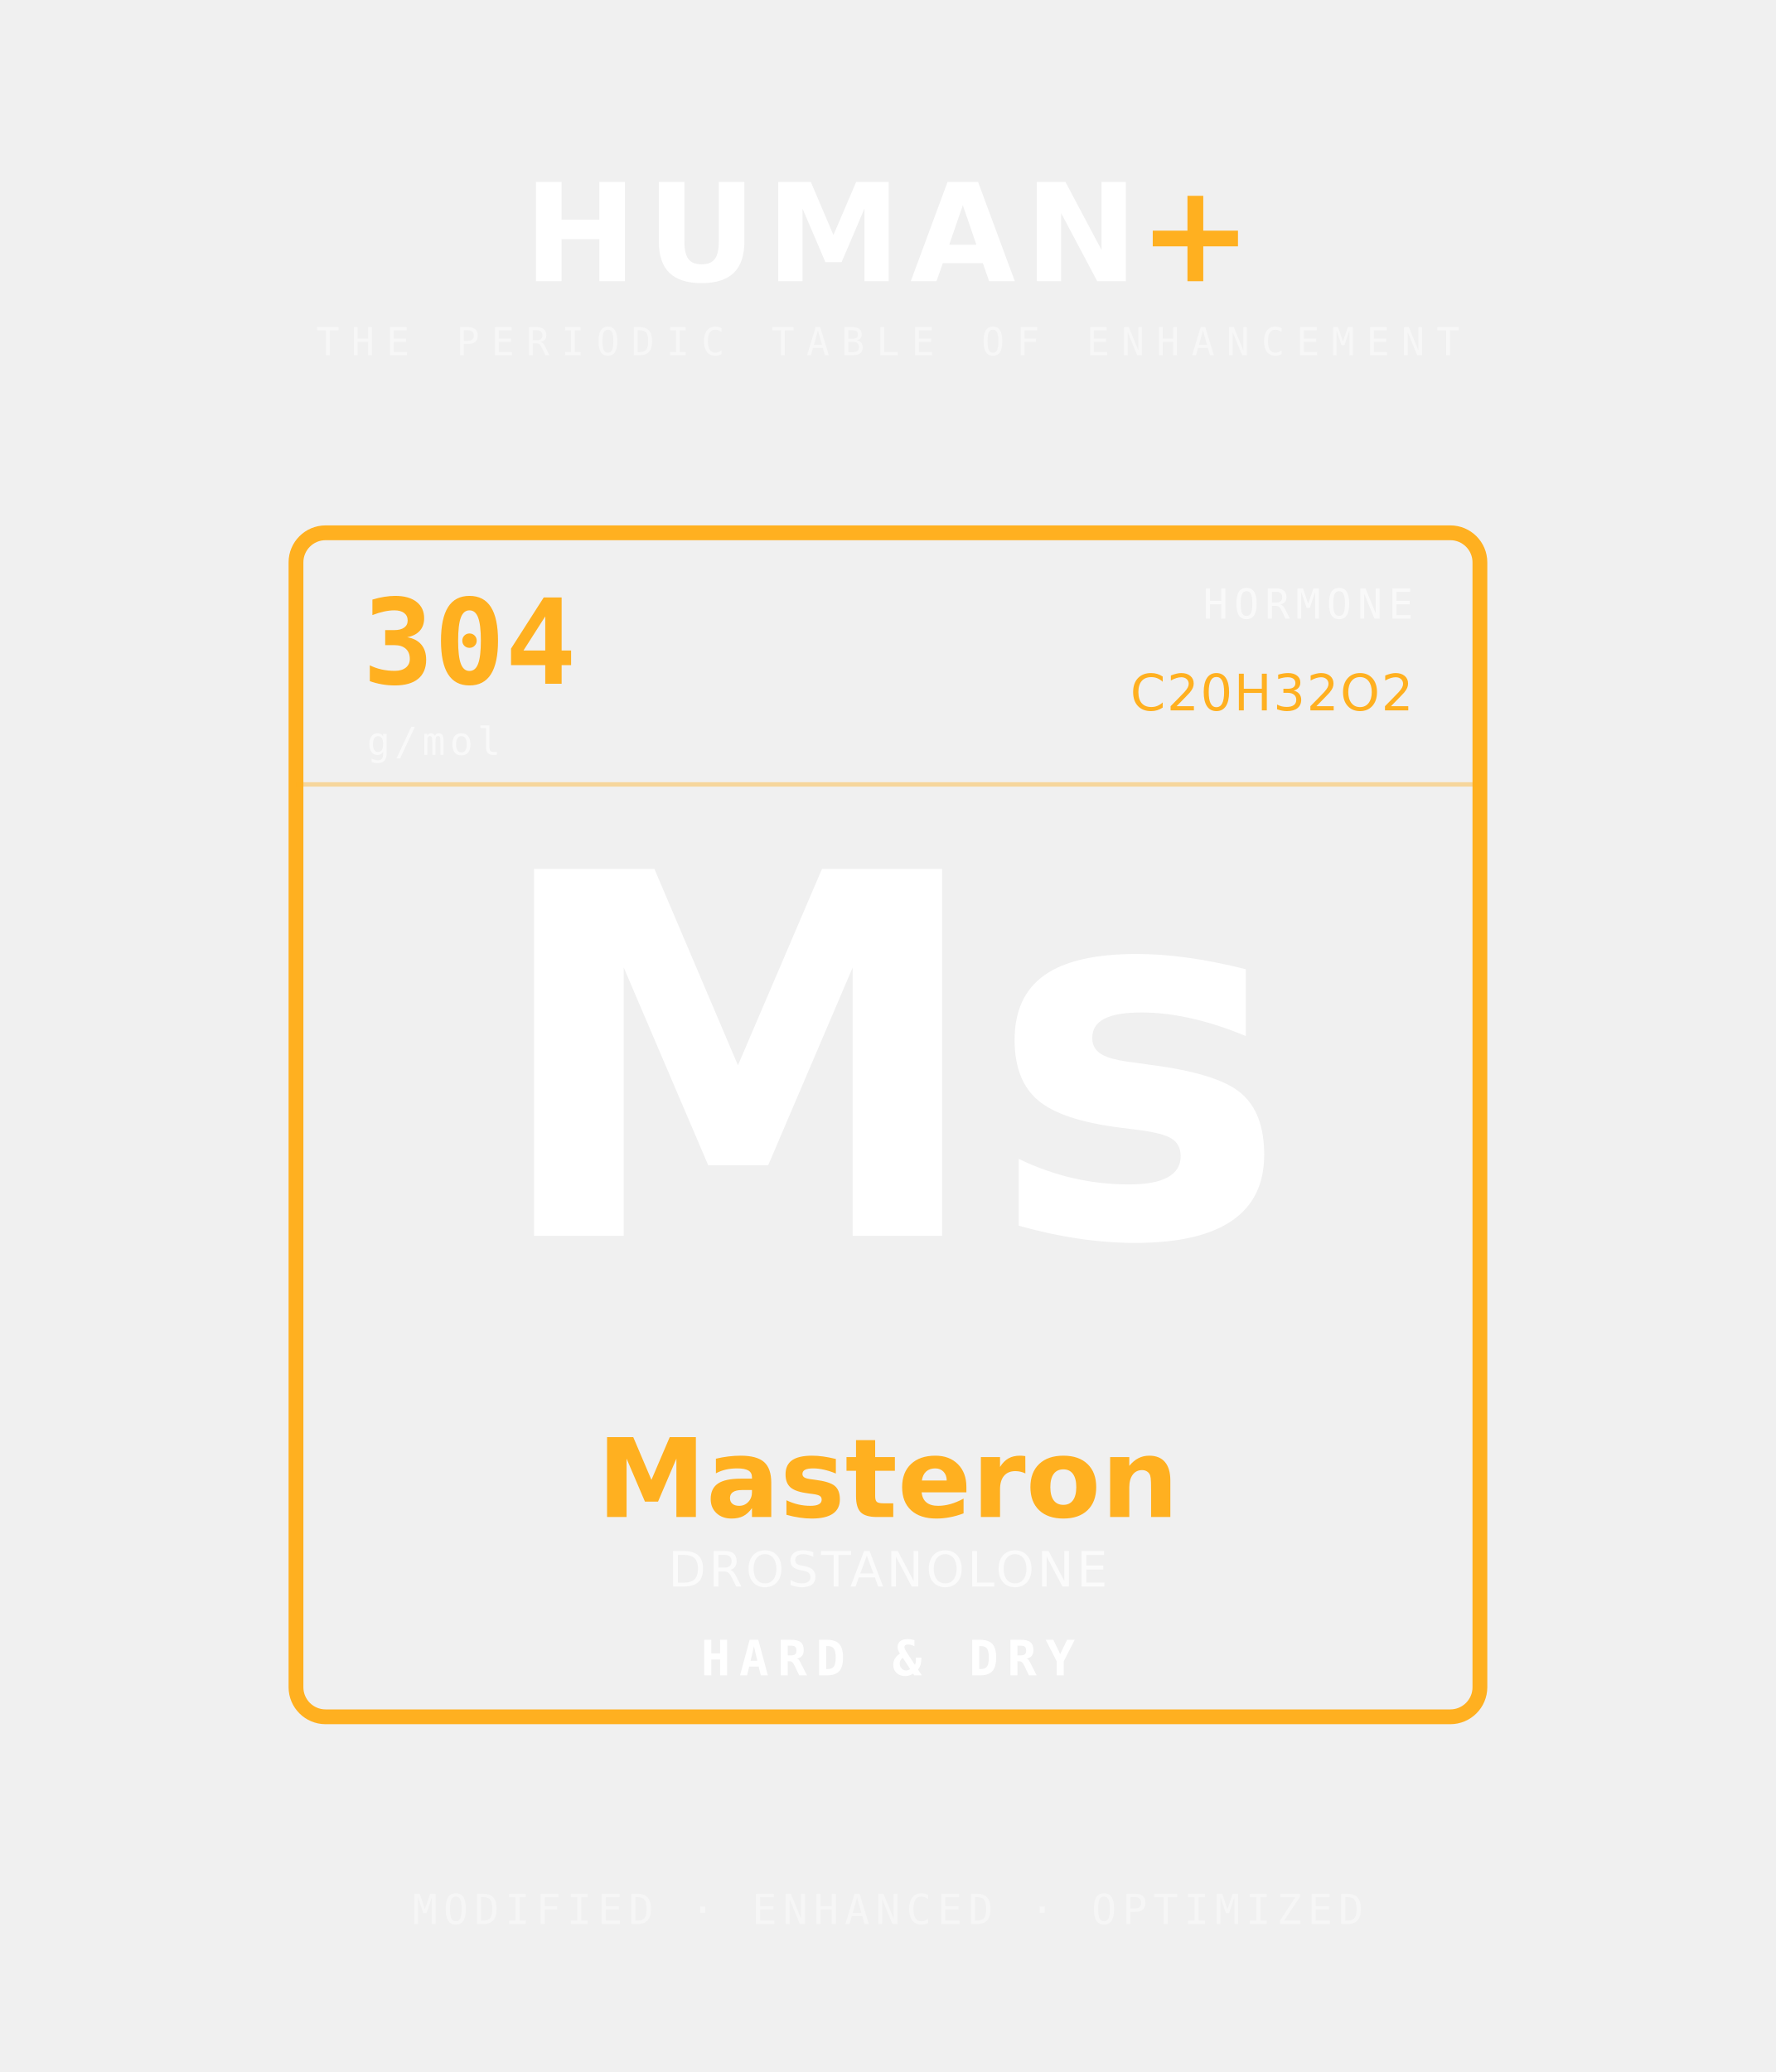
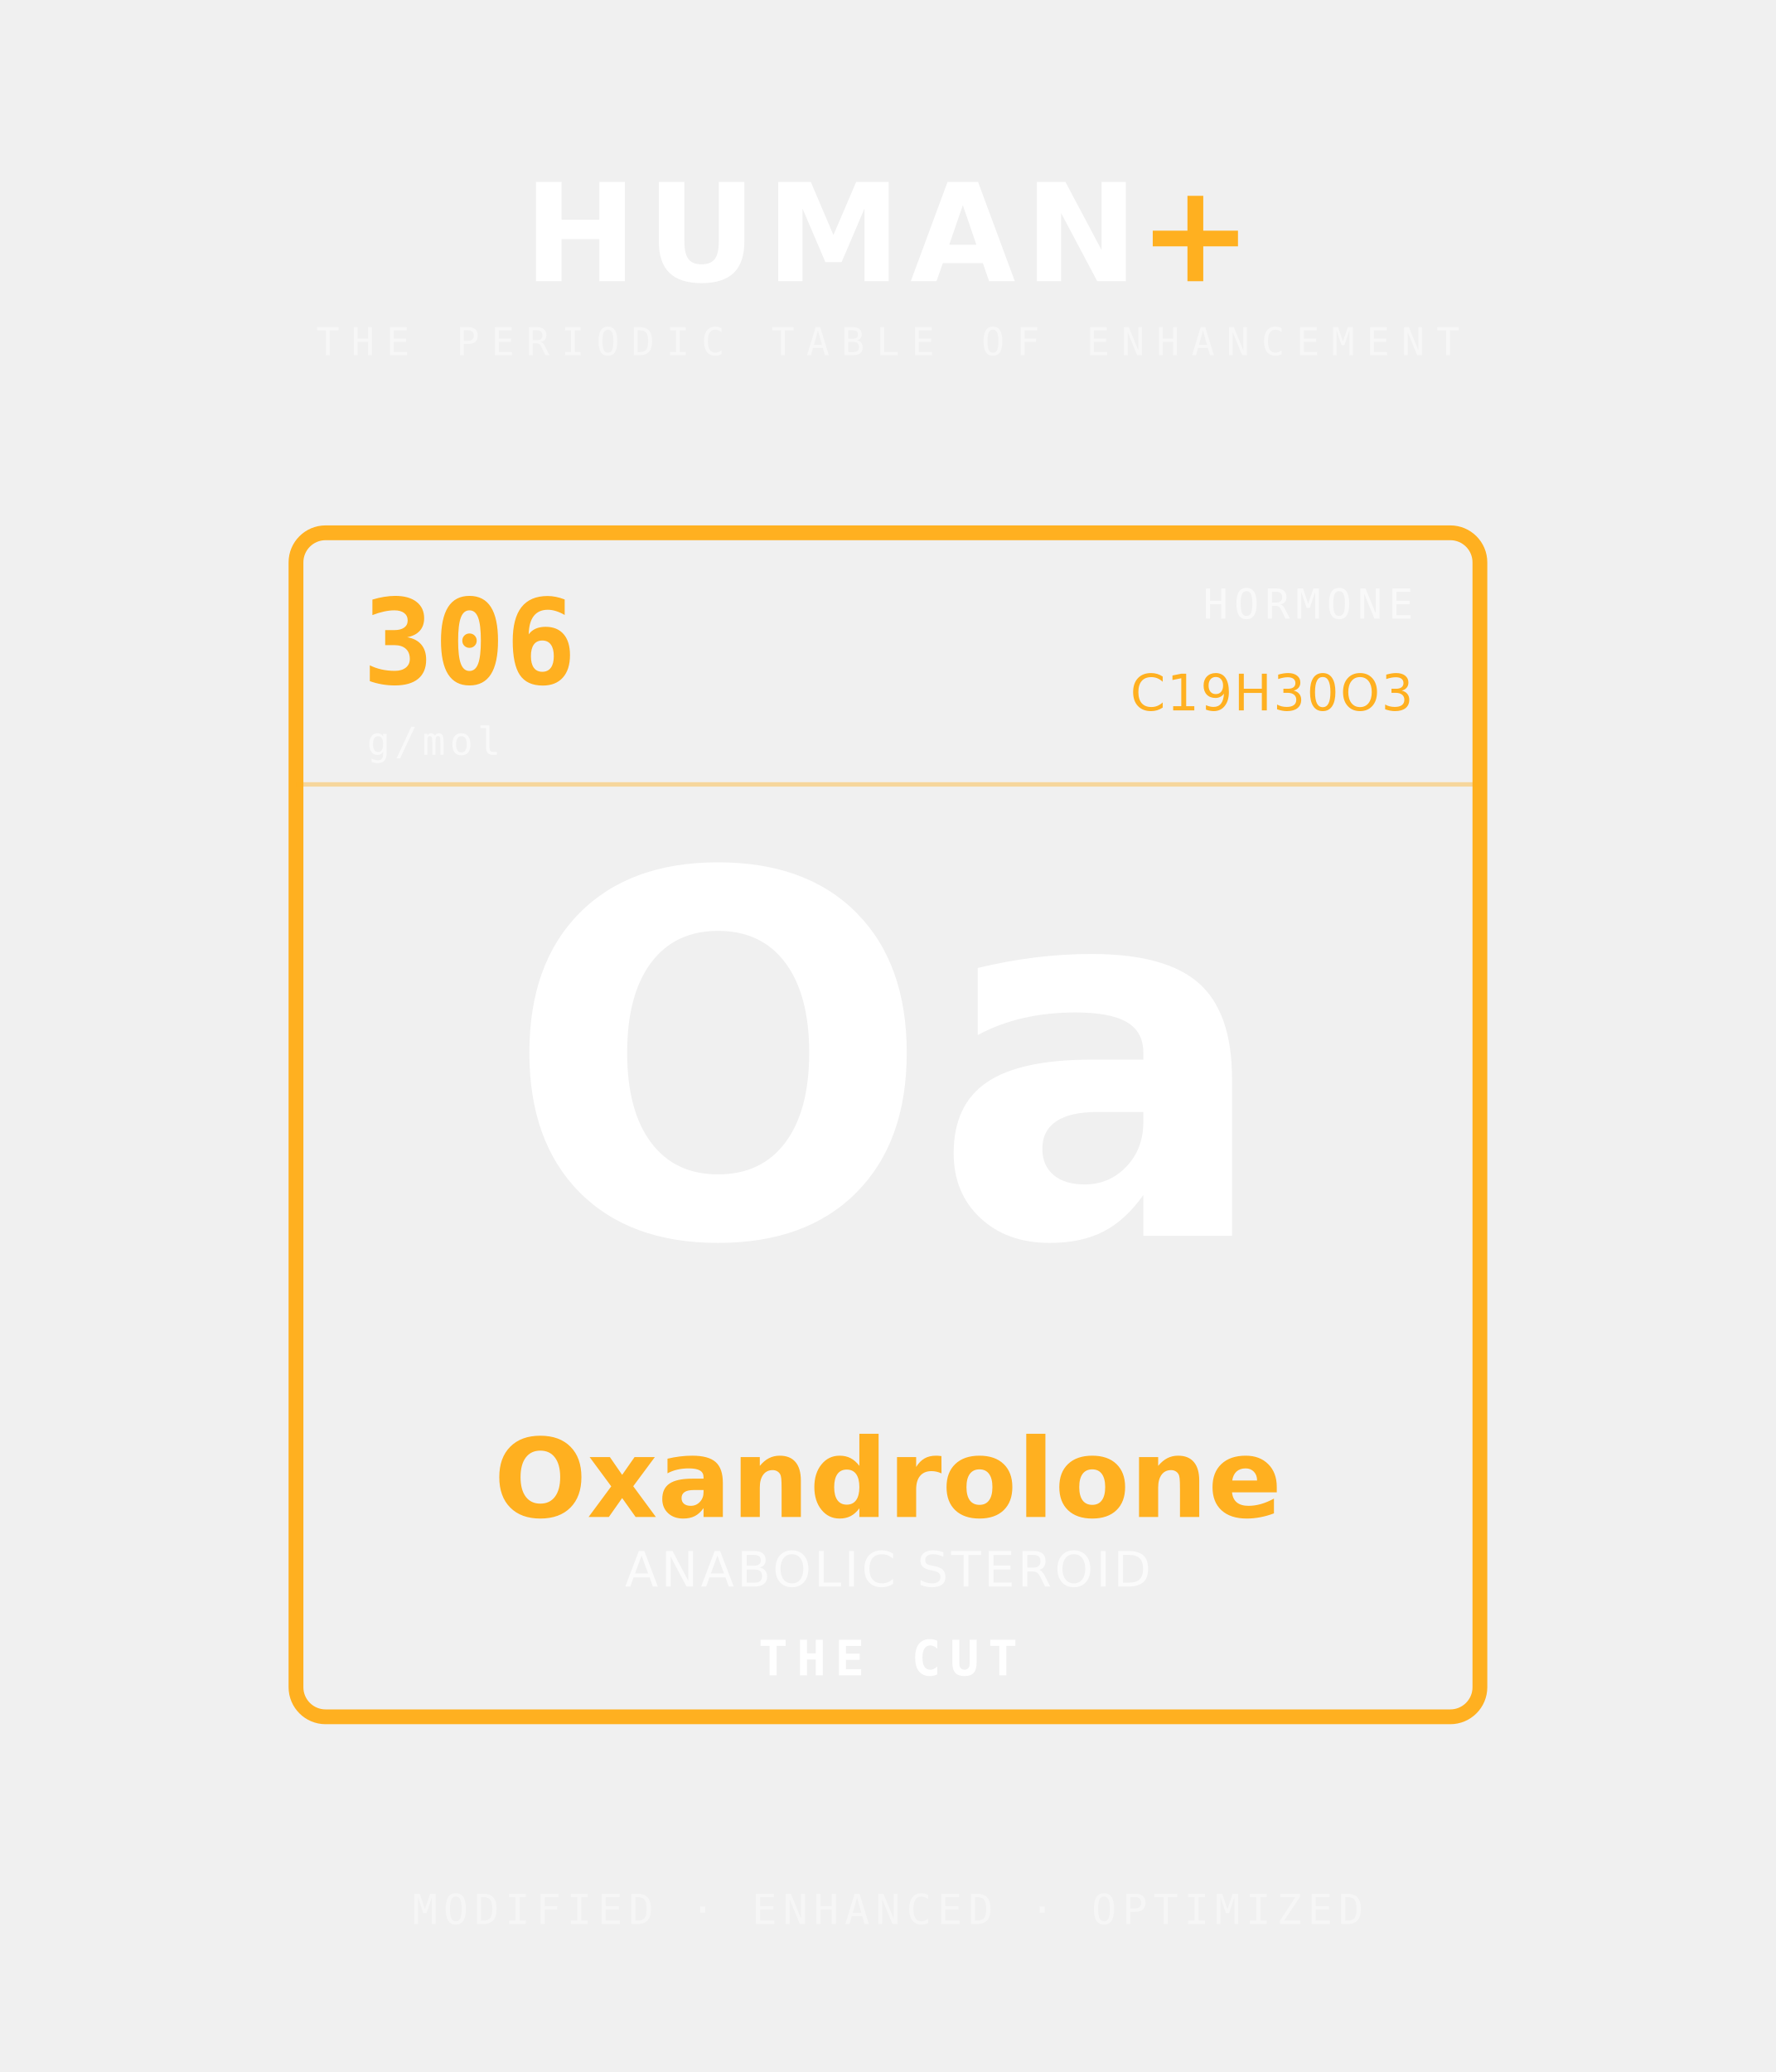
<svg xmlns="http://www.w3.org/2000/svg" viewBox="0 0 1200 1400" width="1200" height="1400">
  <text x="600" y="190" font-family="DejaVu Sans, Liberation Sans, Arial, sans-serif" font-size="92" font-weight="800" text-anchor="middle" letter-spacing="6" fill="#FFFFFF">HUMAN<tspan fill="#FFB020">+</tspan>
  </text>
  <text x="600" y="240" font-family="DejaVu Sans Mono, Liberation Mono, monospace" font-size="26" text-anchor="middle" letter-spacing="8" fill="#FFFFFF" fill-opacity="0.45">THE PERIODIC TABLE OF ENHANCEMENT</text>
  <rect x="200" y="360" width="800" height="800" rx="20" fill="none" stroke="#FFB020" stroke-width="10" />
  <line x1="200" y1="530" x2="1000" y2="530" stroke="#FFB020" stroke-width="3" stroke-opacity="0.4" />
-   <text x="245" y="462" font-family="DejaVu Sans Mono, Liberation Mono, monospace" font-size="80" font-weight="700" fill="#FFB020">304</text>
+   <text x="245" y="462" font-family="DejaVu Sans Mono, Liberation Mono, monospace" font-size="80" font-weight="700" fill="#FFB020">306</text>
  <text x="248" y="510" font-family="DejaVu Sans Mono, Liberation Mono, monospace" font-size="26" letter-spacing="3" fill="#FFFFFF" fill-opacity="0.6">g/mol</text>
  <text x="955" y="418" font-family="DejaVu Sans Mono, Liberation Mono, monospace" font-size="28" letter-spacing="4" text-anchor="end" fill="#FFFFFF" fill-opacity="0.6">HORMONE</text>
-   <text x="955" y="480" font-family="DejaVu Sans, Liberation Sans, Arial, sans-serif" font-size="34" letter-spacing="1" text-anchor="end" fill="#FFB020">C20H32O2</text>
-   <text x="600.0" y="835" font-family="DejaVu Sans, Liberation Sans, Arial, sans-serif" font-size="340" font-weight="800" text-anchor="middle" fill="#FFFFFF">Ms</text>
-   <text x="600.0" y="1025" font-family="DejaVu Sans, Liberation Sans, Arial, sans-serif" font-size="74" font-weight="800" text-anchor="middle" fill="#FFB020">Masteron</text>
-   <text x="600.0" y="1072" font-family="DejaVu Sans, Liberation Sans, Arial, sans-serif" font-size="33" letter-spacing="2" text-anchor="middle" fill="#FFFFFF" fill-opacity="0.7">DROSTANOLONE</text>
-   <text x="600.0" y="1132" font-family="DejaVu Sans Mono, Liberation Mono, monospace" font-size="33" font-weight="700" letter-spacing="6" text-anchor="middle" fill="#FFFFFF">HARD &amp; DRY</text>
+   <text x="955" y="480" font-family="DejaVu Sans, Liberation Sans, Arial, sans-serif" font-size="34" letter-spacing="1" text-anchor="end" fill="#FFB020">C19H30O3</text>
+   <text x="600.0" y="835" font-family="DejaVu Sans, Liberation Sans, Arial, sans-serif" font-size="340" font-weight="800" text-anchor="middle" fill="#FFFFFF">Oa</text>
+   <text x="600.0" y="1025" font-family="DejaVu Sans, Liberation Sans, Arial, sans-serif" font-size="74" font-weight="800" text-anchor="middle" fill="#FFB020">Oxandrolone</text>
+   <text x="600.0" y="1072" font-family="DejaVu Sans, Liberation Sans, Arial, sans-serif" font-size="33" letter-spacing="2" text-anchor="middle" fill="#FFFFFF" fill-opacity="0.7">ANABOLIC STEROID</text>
+   <text x="600.0" y="1132" font-family="DejaVu Sans Mono, Liberation Mono, monospace" font-size="33" font-weight="700" letter-spacing="6" text-anchor="middle" fill="#FFFFFF">THE CUT</text>
  <text x="600" y="1300" font-family="DejaVu Sans Mono, Liberation Mono, monospace" font-size="28" letter-spacing="4" text-anchor="middle" fill="#FFFFFF" fill-opacity="0.4">MODIFIED · ENHANCED · OPTIMIZED</text>
</svg>
